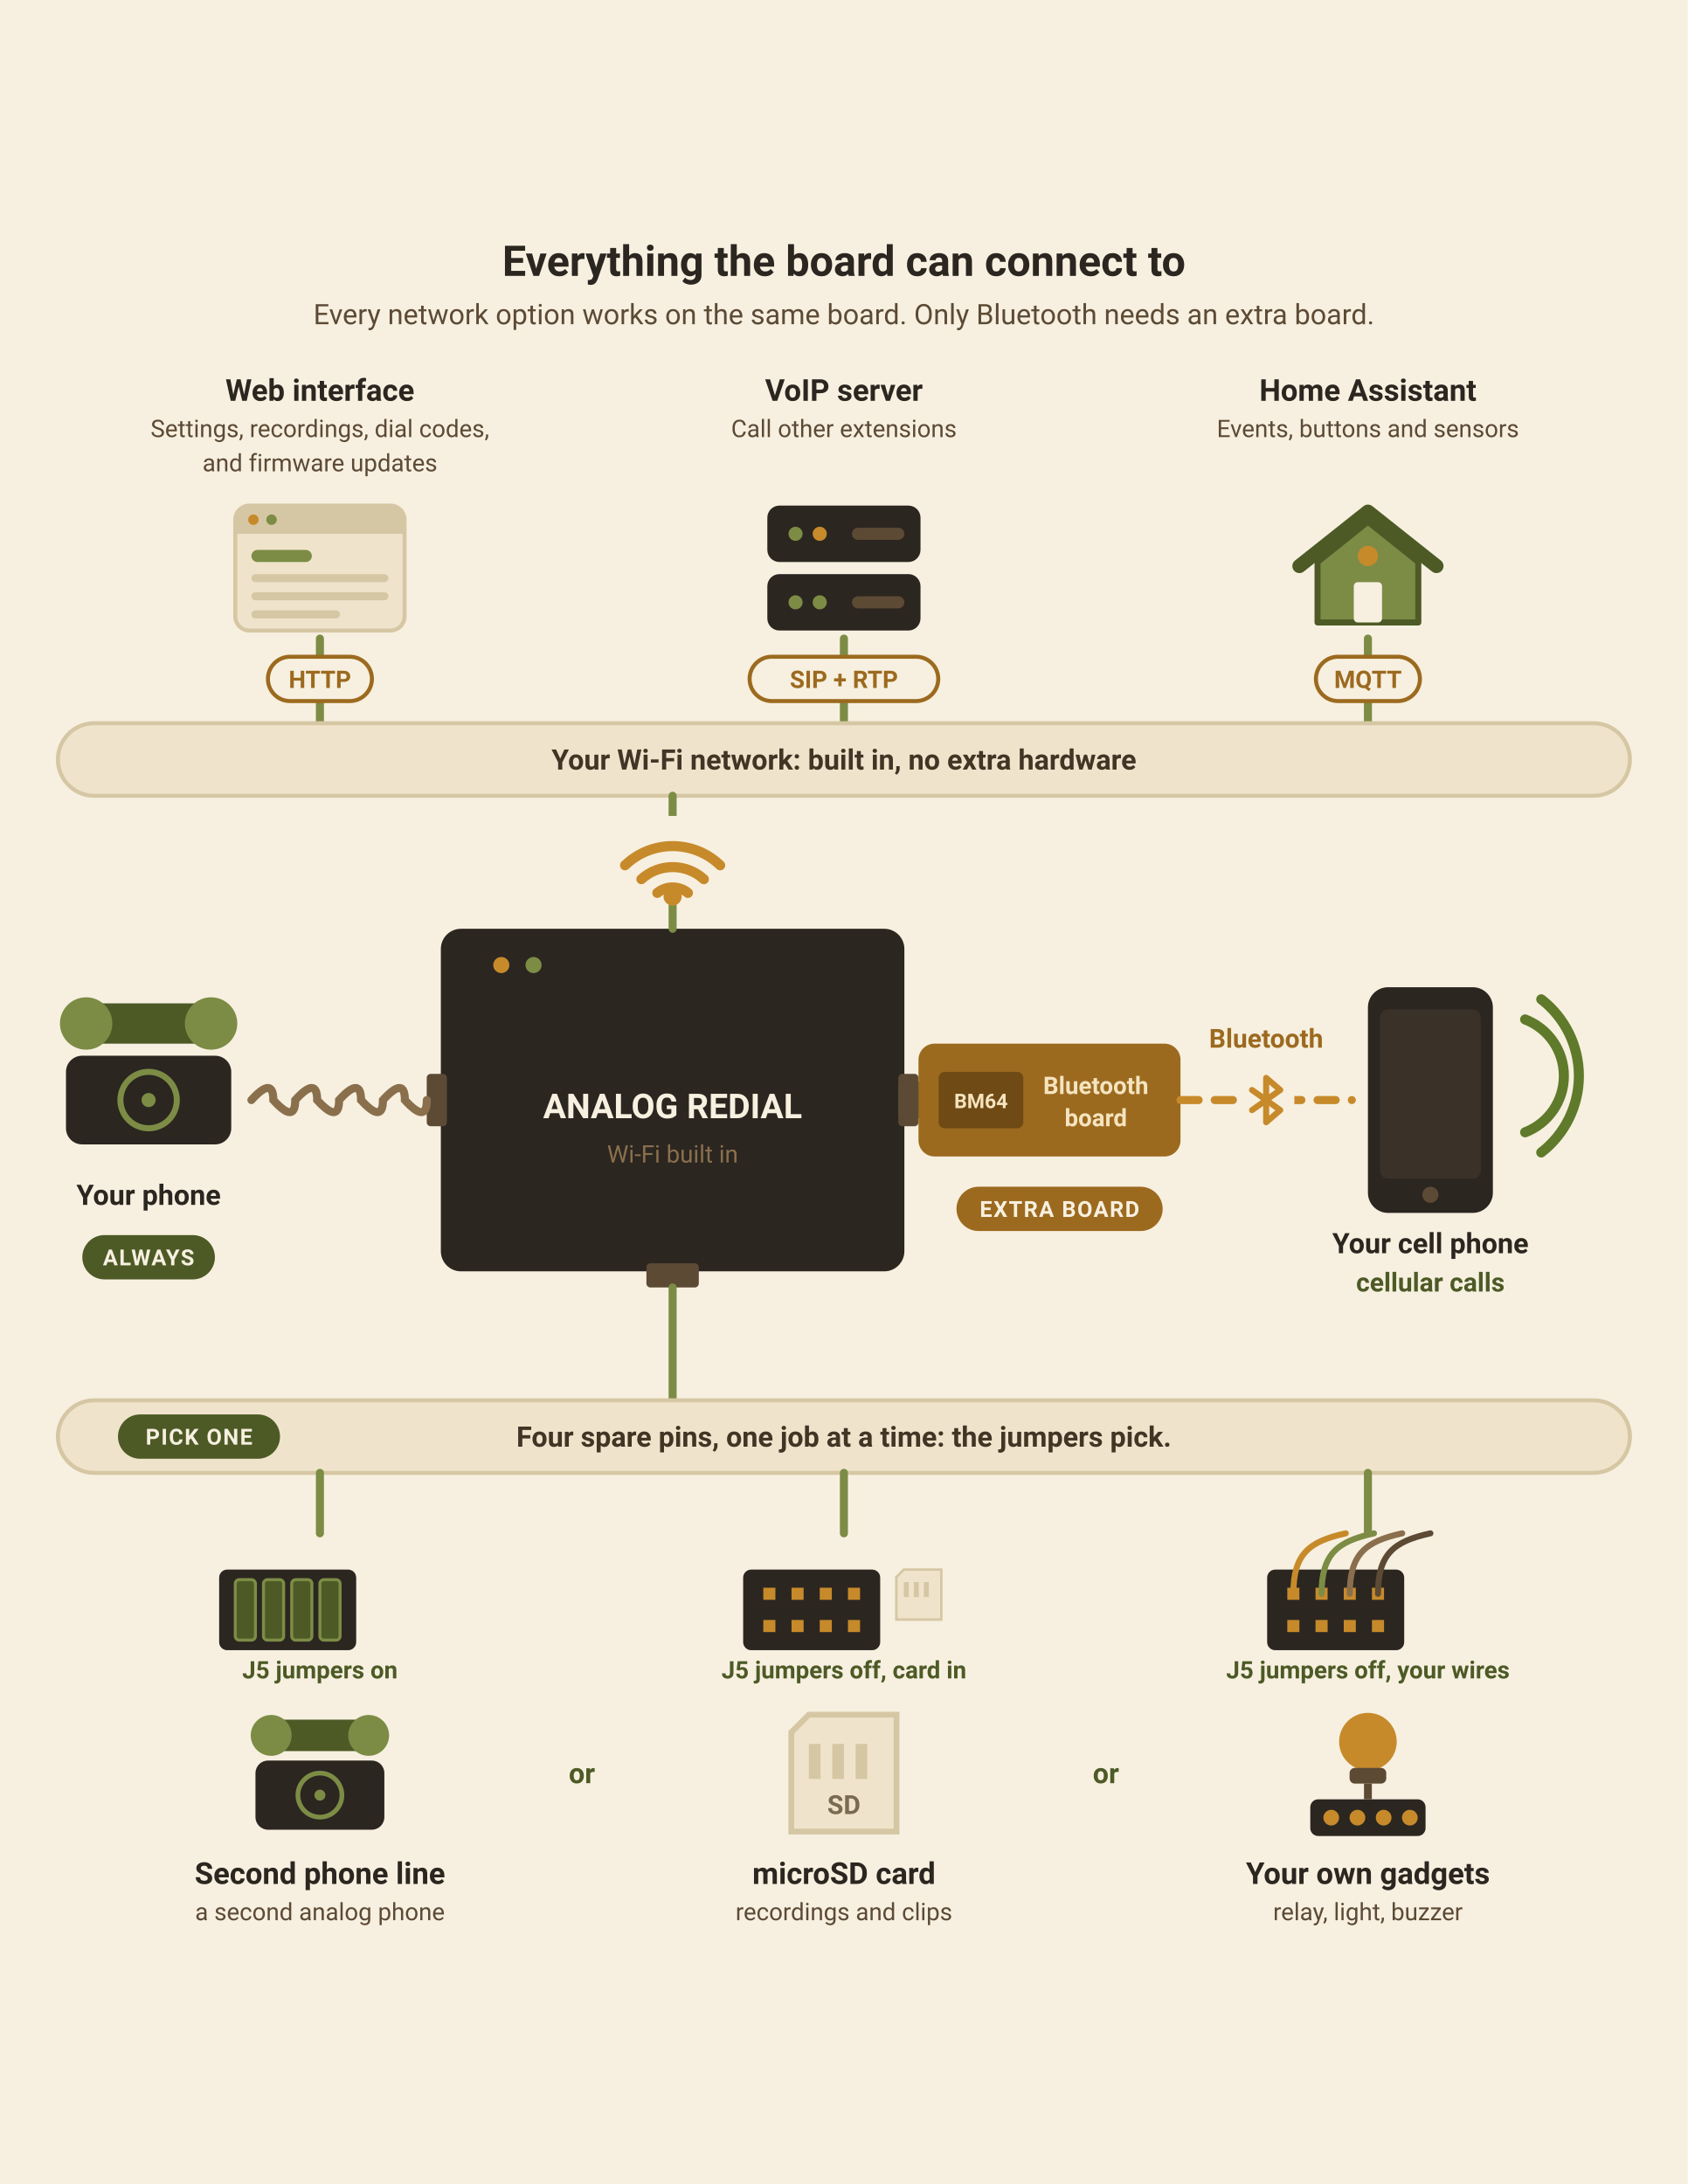
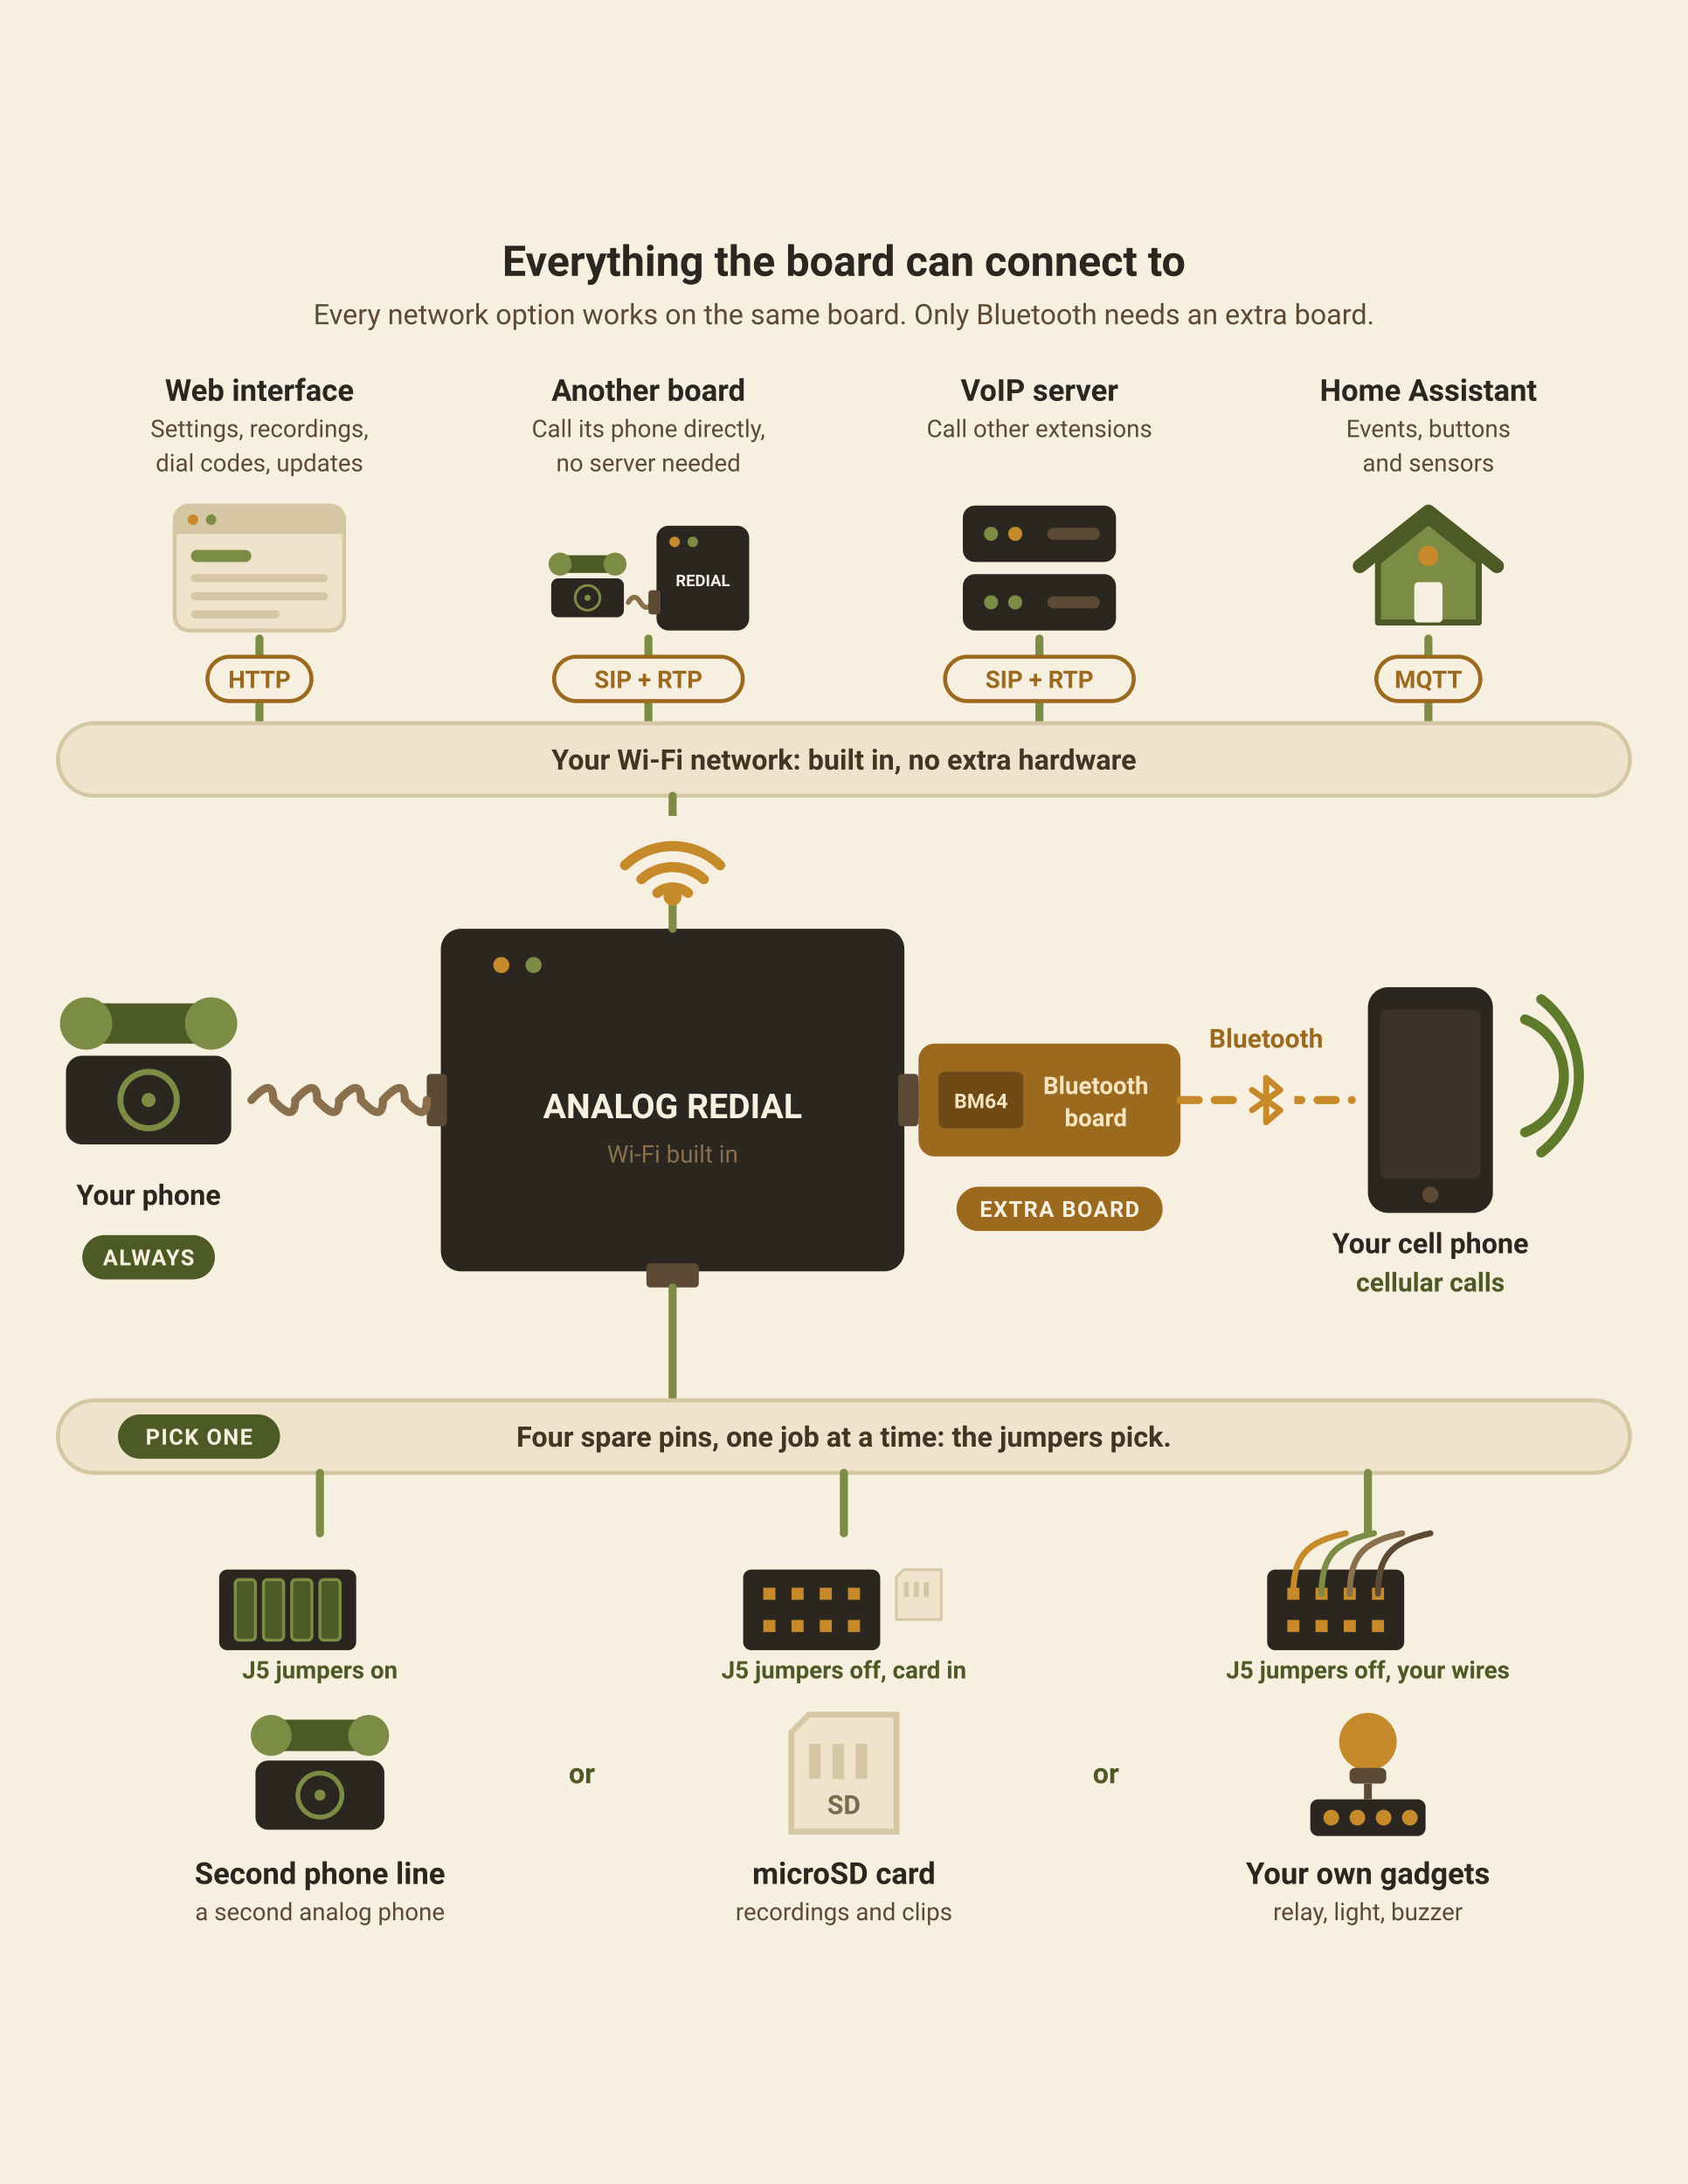
- <svg xmlns="http://www.w3.org/2000/svg" viewBox="0 0 816 1056" width="816" height="1056" role="img" aria-label="Everything the Analog Redial board can connect to: one phone always, then a second line or a microSD card or your own gadgets on four spare pins, chosen with the J5 jumpers; Wi-Fi to the web interface, a VoIP server and Home Assistant; and Bluetooth through an extra adapter board">
+ <svg xmlns="http://www.w3.org/2000/svg" viewBox="0 0 816 1056" width="816" height="1056" role="img" aria-label="Everything the Analog Redial board can connect to: one phone always, then a second line or a microSD card or your own gadgets on four spare pins, chosen with the J5 jumpers; Wi-Fi to the web interface, other Analog Redial boards, a VoIP server and Home Assistant; and Bluetooth through an extra adapter board">
  <rect id="background" width="816" height="1056" fill="#f7f0e0" />
  <g font-family="system-ui, -apple-system, Segoe UI, Roboto, sans-serif">
    <g id="diagram" transform="translate(28,110) scale(0.974359)">
      <g id="title">
        <text x="390" y="24" text-anchor="middle" font-size="21" font-weight="700" fill="#2b2620">Everything the board can connect to</text>
      </g>
      <g id="subtitle">
        <text x="390" y="48" text-anchor="middle" font-size="14" font-weight="400" fill="#5c4a35">Every network option works on the same board. Only Bluetooth needs an extra board.</text>
      </g>
      <g id="label-web">
-         <text x="130" y="86" text-anchor="middle" font-size="15" font-weight="600" fill="#2b2620">Web interface</text>
+         <text x="100" y="86" text-anchor="middle" font-size="15" font-weight="600" fill="#2b2620">Web interface</text>
      </g>
      <g id="desc-web-1">
-         <text x="130" y="104" text-anchor="middle" font-size="12" font-weight="400" fill="#5c4a35">Settings, recordings, dial codes,</text>
+         <text x="100" y="104" text-anchor="middle" font-size="12" font-weight="400" fill="#5c4a35">Settings, recordings,</text>
      </g>
      <g id="desc-web-2">
-         <text x="130" y="121" text-anchor="middle" font-size="12" font-weight="400" fill="#5c4a35">and firmware updates</text>
-       </g>
-       <g id="service-web" transform="translate(88,138)">
+         <text x="100" y="121" text-anchor="middle" font-size="12" font-weight="400" fill="#5c4a35">dial codes, updates</text>
+       </g>
+       <g id="service-web" transform="translate(58,138)">
        <rect x="0" y="0" width="84" height="62" rx="7" fill="#efe4cb" stroke="#d6c7a4" stroke-width="2" />
        <path d="M 0 14 H 84 V 7 a 7 7 0 0 0 -7 -7 H 7 a 7 7 0 0 0 -7 7 Z" fill="#d6c7a4" />
        <circle cx="9" cy="7" r="2.6" fill="#c78a2b" />
        <circle cx="18" cy="7" r="2.6" fill="#7c8c45" />
        <rect x="8" y="22" width="30" height="6" rx="3" fill="#7c8c45" />
        <rect x="8" y="34" width="68" height="4" rx="2" fill="#d6c7a4" />
        <rect x="8" y="43" width="68" height="4" rx="2" fill="#d6c7a4" />
        <rect x="8" y="52" width="44" height="4" rx="2" fill="#d6c7a4" />
      </g>
      <g id="link-web">
-         <line x1="130" y1="204" x2="130" y2="246" stroke="#7c8c45" stroke-width="4" stroke-linecap="round" />
+         <line x1="100" y1="204" x2="100" y2="246" stroke="#7c8c45" stroke-width="4" stroke-linecap="round" />
      </g>
      <g id="protocol-web">
-         <rect x="104.2" y="213" width="51.6" height="22" rx="11" fill="#f7f0e0" stroke="#9c6a1f" stroke-width="2" />
-         <text x="130" y="228.5" text-anchor="middle" font-size="12" font-weight="600" fill="#9c6a1f">HTTP</text>
+         <rect x="74.2" y="213" width="51.6" height="22" rx="11" fill="#f7f0e0" stroke="#9c6a1f" stroke-width="2" />
+         <text x="100" y="228.5" text-anchor="middle" font-size="12" font-weight="600" fill="#9c6a1f">HTTP</text>
+       </g>
+       <g id="label-board-2">
+         <text x="293" y="86" text-anchor="middle" font-size="15" font-weight="600" fill="#2b2620">Another board</text>
+       </g>
+       <g id="desc-board-2-1">
+         <text x="293" y="104" text-anchor="middle" font-size="12" font-weight="400" fill="#5c4a35">Call its phone directly,</text>
+       </g>
+       <g id="desc-board-2-2">
+         <text x="293" y="121" text-anchor="middle" font-size="12" font-weight="400" fill="#5c4a35">no server needed</text>
+       </g>
+       <g id="service-board-2" transform="translate(243,138)">
+         <g id="other-phone" transform="translate(0,22) scale(0.44)">
+           <line x1="14" y1="16" x2="76" y2="16" stroke="#4d5a26" stroke-width="20" stroke-linecap="round" />
+           <circle cx="14" cy="16" r="13" fill="#7c8c45" />
+           <circle cx="76" cy="16" r="13" fill="#7c8c45" />
+           <rect x="4" y="32" width="82" height="44" rx="8" fill="#2b2620" />
+           <circle cx="45" cy="54" r="14" fill="none" stroke="#7c8c45" stroke-width="3" />
+           <circle cx="45" cy="54" r="3.5" fill="#7c8c45" />
+         </g>
+         <path d="M 40 48 q 3 -5 6 0 q 3 5 6 0" fill="none" stroke="#8a6f4d" stroke-width="2.5" stroke-linecap="round" />
+         <g id="other-board">
+           <rect x="54" y="10" width="46" height="52" rx="6" fill="#2b2620" />
+           <rect x="50" y="42" width="6" height="12" rx="1.5" fill="#5c4a35" />
+           <circle cx="63" cy="18" r="2.6" fill="#c78a2b" />
+           <circle cx="72" cy="18" r="2.6" fill="#7c8c45" />
+           <text x="77" y="40" text-anchor="middle" font-size="8" font-weight="700" fill="#f7f0e0">REDIAL</text>
+         </g>
+       </g>
+       <g id="link-board-2">
+         <line x1="293" y1="204" x2="293" y2="246" stroke="#7c8c45" stroke-width="4" stroke-linecap="round" />
+       </g>
+       <g id="protocol-board-2">
+         <rect x="246.2" y="213" width="93.6" height="22" rx="11" fill="#f7f0e0" stroke="#9c6a1f" stroke-width="2" />
+         <text x="293" y="228.5" text-anchor="middle" font-size="12" font-weight="600" fill="#9c6a1f">SIP + RTP</text>
      </g>
      <g id="label-voip">
-         <text x="390" y="86" text-anchor="middle" font-size="15" font-weight="600" fill="#2b2620">VoIP server</text>
+         <text x="487" y="86" text-anchor="middle" font-size="15" font-weight="600" fill="#2b2620">VoIP server</text>
      </g>
      <g id="desc-voip-1">
-         <text x="390" y="104" text-anchor="middle" font-size="12" font-weight="400" fill="#5c4a35">Call other extensions</text>
-       </g>
-       <g id="service-voip" transform="translate(352,138)">
+         <text x="487" y="104" text-anchor="middle" font-size="12" font-weight="400" fill="#5c4a35">Call other extensions</text>
+       </g>
+       <g id="service-voip" transform="translate(449,138)">
        <rect x="0" y="0" width="76" height="28" rx="6" fill="#2b2620" />
        <rect x="0" y="34" width="76" height="28" rx="6" fill="#2b2620" />
        <circle cx="14" cy="14" r="3.5" fill="#7c8c45" />
        <circle cx="26" cy="14" r="3.5" fill="#c78a2b" />
        <rect x="42" y="11" width="26" height="6" rx="3" fill="#5c4a35" />
        <circle cx="14" cy="48" r="3.5" fill="#7c8c45" />
        <circle cx="26" cy="48" r="3.5" fill="#7c8c45" />
        <rect x="42" y="45" width="26" height="6" rx="3" fill="#5c4a35" />
      </g>
      <g id="link-voip">
-         <line x1="390" y1="204" x2="390" y2="246" stroke="#7c8c45" stroke-width="4" stroke-linecap="round" />
+         <line x1="487" y1="204" x2="487" y2="246" stroke="#7c8c45" stroke-width="4" stroke-linecap="round" />
      </g>
      <g id="protocol-voip">
-         <rect x="343.2" y="213" width="93.6" height="22" rx="11" fill="#f7f0e0" stroke="#9c6a1f" stroke-width="2" />
-         <text x="390" y="228.5" text-anchor="middle" font-size="12" font-weight="600" fill="#9c6a1f">SIP + RTP</text>
+         <rect x="440.2" y="213" width="93.6" height="22" rx="11" fill="#f7f0e0" stroke="#9c6a1f" stroke-width="2" />
+         <text x="487" y="228.5" text-anchor="middle" font-size="12" font-weight="600" fill="#9c6a1f">SIP + RTP</text>
      </g>
      <g id="label-home">
-         <text x="650" y="86" text-anchor="middle" font-size="15" font-weight="600" fill="#2b2620">Home Assistant</text>
+         <text x="680" y="86" text-anchor="middle" font-size="15" font-weight="600" fill="#2b2620">Home Assistant</text>
      </g>
      <g id="desc-home-1">
-         <text x="650" y="104" text-anchor="middle" font-size="12" font-weight="400" fill="#5c4a35">Events, buttons and sensors</text>
-       </g>
-       <g id="service-home" transform="translate(612,138)">
+         <text x="680" y="104" text-anchor="middle" font-size="12" font-weight="400" fill="#5c4a35">Events, buttons</text>
+       </g>
+       <g id="desc-home-2">
+         <text x="680" y="121" text-anchor="middle" font-size="12" font-weight="400" fill="#5c4a35">and sensors</text>
+       </g>
+       <g id="service-home" transform="translate(642,138)">
        <path d="M 4 30 L 38 3 L 72 30" fill="none" stroke="#4d5a26" stroke-width="7" stroke-linecap="round" stroke-linejoin="round" />
        <path d="M 13 28 V 58 H 63 V 28 L 38 8 Z" fill="#7c8c45" stroke="#4d5a26" stroke-width="3" stroke-linejoin="round" />
        <rect x="31" y="38" width="14" height="20" rx="2" fill="#f7f0e0" />
        <circle cx="38" cy="25" r="5" fill="#c78a2b" />
      </g>
      <g id="link-home">
-         <line x1="650" y1="204" x2="650" y2="246" stroke="#7c8c45" stroke-width="4" stroke-linecap="round" />
+         <line x1="680" y1="204" x2="680" y2="246" stroke="#7c8c45" stroke-width="4" stroke-linecap="round" />
      </g>
      <g id="protocol-home">
-         <rect x="624.2" y="213" width="51.6" height="22" rx="11" fill="#f7f0e0" stroke="#9c6a1f" stroke-width="2" />
-         <text x="650" y="228.5" text-anchor="middle" font-size="12" font-weight="600" fill="#9c6a1f">MQTT</text>
+         <rect x="654.2" y="213" width="51.6" height="22" rx="11" fill="#f7f0e0" stroke="#9c6a1f" stroke-width="2" />
+         <text x="680" y="228.5" text-anchor="middle" font-size="12" font-weight="600" fill="#9c6a1f">MQTT</text>
      </g>
      <g id="wifi-network">
        <rect x="0" y="246" width="780" height="36" rx="18" fill="#efe4cb" stroke="#d6c7a4" stroke-width="2" />
        <text x="390.0" y="269" text-anchor="middle" font-size="14" font-weight="600" fill="#423525">Your Wi-Fi network: built in, no extra hardware</text>
      </g>
      <g id="board" transform="translate(190,348)">
        <rect id="pcb" x="0" y="0" width="230" height="170" rx="10" fill="#2b2620" />
        <rect id="jack-line-1" x="-7" y="72" width="10" height="26" rx="2" fill="#5c4a35" />
        <rect id="options-connector" x="227" y="72" width="10" height="26" rx="2" fill="#5c4a35" />
        <rect id="adapter-header" x="102" y="166" width="26" height="12" rx="2" fill="#5c4a35" />
        <circle id="led-1" cx="30" cy="18" r="4" fill="#c78a2b" />
        <circle id="led-2" cx="46" cy="18" r="4" fill="#7c8c45" />
        <text x="115" y="94" text-anchor="middle" font-size="17" font-weight="600" fill="#f7f0e0">ANALOG REDIAL</text>
        <text x="115" y="116" text-anchor="middle" font-size="12" fill="#8a6f4d">Wi-Fi built in</text>
      </g>
      <g id="link-wifi">
        <line x1="305" y1="282" x2="305" y2="348" stroke="#7c8c45" stroke-width="4" stroke-linecap="round" />
      </g>
      <g id="wifi" transform="translate(275,294)">
        <rect x="-6" y="-2" width="72" height="44" rx="8" fill="#f7f0e0" />
        <path d="M 6.4 22.5 A 34 34 0 0 1 53.6 22.5" fill="none" stroke="#c78a2b" stroke-width="5" stroke-linecap="round" />
        <path d="M 14.5 29.4 A 23 23 0 0 1 45.5 29.4" fill="none" stroke="#c78a2b" stroke-width="5" stroke-linecap="round" />
        <path d="M 22.4 36.2 A 12 12 0 0 1 37.6 36.2" fill="none" stroke="#c78a2b" stroke-width="5" stroke-linecap="round" />
        <circle cx="30" cy="40" r="4.5" fill="#c78a2b" transform="translate(0,-2)" />
      </g>
      <g id="phone-line-1" transform="translate(0,379)">
        <g id="handset">
          <line x1="14" y1="16" x2="76" y2="16" stroke="#4d5a26" stroke-width="20" stroke-linecap="round" />
          <circle cx="14" cy="16" r="13" fill="#7c8c45" />
          <circle cx="76" cy="16" r="13" fill="#7c8c45" />
        </g>
        <g id="body">
          <rect x="4" y="32" width="82" height="44" rx="8" fill="#2b2620" />
          <circle cx="45" cy="54" r="14" fill="none" stroke="#7c8c45" stroke-width="3" />
          <circle cx="45" cy="54" r="3.5" fill="#7c8c45" />
        </g>
      </g>
      <g id="cord-line-1" transform="translate(96,433)">
        <path d="M 0 0 q 10.88 -12 10.88 0 q 10.88 12 10.88 0 q 10.88 -12 10.88 0 q 10.88 12 10.88 0 q 10.88 -12 10.88 0 q 10.88 12 10.88 0 q 10.88 -12 10.88 0 q 10.88 12 10.88 0" fill="none" stroke="#8a6f4d" stroke-width="4" stroke-linecap="round" />
      </g>
      <g id="label-line-1">
        <text x="45" y="485" text-anchor="middle" font-size="14" font-weight="600" fill="#2b2620">Your phone</text>
      </g>
      <g id="tag-always">
        <rect x="12.1" y="500" width="65.8" height="22" rx="11" fill="#4d5a26" />
        <text x="45" y="515" text-anchor="middle" font-size="11" font-weight="700" letter-spacing="0.6" fill="#f7f0e0">ALWAYS</text>
      </g>
      <g id="bluetooth-adapter" transform="translate(417,405)">
        <rect id="plug" x="0" y="19" width="14" height="18" rx="2" fill="#5c4a35" />
        <rect id="pcb" x="10" y="0" width="130" height="56" rx="8" fill="#9c6a1f" />
        <rect id="chip" x="20" y="14" width="42" height="28" rx="3" fill="#6f4a14" />
        <text x="41" y="32" text-anchor="middle" font-size="10" font-weight="600" fill="#f5e4bf">BM64</text>
        <text x="98" y="25" text-anchor="middle" font-size="12" font-weight="600" fill="#f5e4bf">Bluetooth</text>
        <text x="98" y="41" text-anchor="middle" font-size="12" font-weight="600" fill="#f5e4bf">board</text>
      </g>
      <g id="tag-extra-board">
        <rect x="445.85" y="476" width="102.3" height="22" rx="11" fill="#9c6a1f" />
        <text x="497" y="491" text-anchor="middle" font-size="11" font-weight="700" letter-spacing="0.6" fill="#f7f0e0">EXTRA BOARD</text>
      </g>
      <g id="link-bluetooth">
        <line x1="557" y1="433" x2="642" y2="433" stroke="#c78a2b" stroke-width="4" stroke-linecap="round" stroke-dasharray="9 8" />
      </g>
      <g id="bluetooth-symbol" transform="translate(591.5,421)">
        <rect x="-6" y="-4" width="28" height="32" rx="6" fill="#f7f0e0" />
        <path d="M 1 7 L 15 17 L 8 23 L 8 1 L 15 7 L 1 17" fill="none" stroke="#c78a2b" stroke-width="3" stroke-linecap="round" stroke-linejoin="round" />
      </g>
      <g id="label-bluetooth">
        <text x="599.5" y="407" text-anchor="middle" font-size="13" font-weight="600" fill="#9c6a1f">Bluetooth</text>
      </g>
      <g id="cell-phone" transform="translate(650,377)">
        <rect x="0" y="0" width="62" height="112" rx="10" fill="#2b2620" />
        <rect x="6" y="11" width="50" height="84" rx="4" fill="#3a3128" />
        <circle cx="31" cy="103" r="4" fill="#5c4a35" />
      </g>
      <g id="cellular" transform="translate(728,393)">
        <path d="M 0 56 A 30 30 0 0 0 0 0" fill="none" stroke="#5f7a2a" stroke-width="5" stroke-linecap="round" />
        <path d="M 8 66 A 48 48 0 0 0 8 -10" fill="none" stroke="#5f7a2a" stroke-width="5" stroke-linecap="round" transform="translate(0,0)" />
      </g>
      <g id="label-cell-phone">
        <text x="681" y="509" text-anchor="middle" font-size="14" font-weight="600" fill="#2b2620">Your cell phone</text>
      </g>
      <g id="label-cellular">
        <text x="681" y="528" text-anchor="middle" font-size="13" font-weight="600" fill="#4d5a26">cellular calls</text>
      </g>
      <g id="link-options">
        <line x1="305" y1="526" x2="305" y2="582" stroke="#7c8c45" stroke-width="4" stroke-linecap="round" />
      </g>
      <g id="options-bar">
        <rect x="0" y="582" width="780" height="36" rx="18" fill="#efe4cb" stroke="#d6c7a4" stroke-width="2" />
        <text x="390.0" y="605" text-anchor="middle" font-size="14" font-weight="600" fill="#423525">Four spare pins, one job at a time: the jumpers pick.</text>
      </g>
      <g id="tag-pick-one">
        <rect x="29.8" y="589" width="80.4" height="22" rx="11" fill="#4d5a26" />
        <text x="70" y="604" text-anchor="middle" font-size="11" font-weight="700" letter-spacing="0.6" fill="#f7f0e0">PICK ONE</text>
      </g>
      <g id="link-line-2">
        <line x1="130" y1="618" x2="130" y2="648" stroke="#7c8c45" stroke-width="4" stroke-linecap="round" />
      </g>
      <g id="j5-line-2" transform="translate(80,644)">
        <rect id="header" x="0" y="22" width="68" height="40" rx="4" fill="#2b2620" />
        <rect x="10" y="31" width="6" height="6" fill="#c78a2b" />
        <rect x="10" y="47" width="6" height="6" fill="#c78a2b" />
        <rect x="24" y="31" width="6" height="6" fill="#c78a2b" />
        <rect x="24" y="47" width="6" height="6" fill="#c78a2b" />
        <rect x="38" y="31" width="6" height="6" fill="#c78a2b" />
        <rect x="38" y="47" width="6" height="6" fill="#c78a2b" />
        <rect x="52" y="31" width="6" height="6" fill="#c78a2b" />
        <rect x="52" y="47" width="6" height="6" fill="#c78a2b" />
        <rect x="8" y="27" width="10" height="30" rx="2" fill="#4d5a26" stroke="#7c8c45" stroke-width="1.5" />
        <rect x="22" y="27" width="10" height="30" rx="2" fill="#4d5a26" stroke="#7c8c45" stroke-width="1.5" />
        <rect x="36" y="27" width="10" height="30" rx="2" fill="#4d5a26" stroke="#7c8c45" stroke-width="1.5" />
        <rect x="50" y="27" width="10" height="30" rx="2" fill="#4d5a26" stroke="#7c8c45" stroke-width="1.5" />
      </g>
      <g id="j5-caption-line-2">
        <text x="130" y="720" text-anchor="middle" font-size="12" font-weight="700" fill="#4d5a26">J5 jumpers on</text>
      </g>
      <g id="option-line-2" transform="translate(94.9,735.8)">
        <g transform="scale(0.78)">
          <g id="handset">
            <line x1="14" y1="16" x2="76" y2="16" stroke="#4d5a26" stroke-width="20" stroke-linecap="round" />
            <circle cx="14" cy="16" r="13" fill="#7c8c45" />
            <circle cx="76" cy="16" r="13" fill="#7c8c45" />
          </g>
          <g id="body">
            <rect x="4" y="32" width="82" height="44" rx="8" fill="#2b2620" />
            <circle cx="45" cy="54" r="14" fill="none" stroke="#7c8c45" stroke-width="3" />
            <circle cx="45" cy="54" r="3.5" fill="#7c8c45" />
          </g>
        </g>
      </g>
      <g id="label-line-2">
        <text x="130" y="822" text-anchor="middle" font-size="15" font-weight="600" fill="#2b2620">Second phone line</text>
      </g>
      <g id="desc-line-2">
        <text x="130" y="840" text-anchor="middle" font-size="12" font-weight="400" fill="#5c4a35">a second analog phone</text>
      </g>
      <g id="link-microsd">
        <line x1="390" y1="618" x2="390" y2="648" stroke="#7c8c45" stroke-width="4" stroke-linecap="round" />
      </g>
      <g id="j5-microsd" transform="translate(340,644)">
        <rect id="header" x="0" y="22" width="68" height="40" rx="4" fill="#2b2620" />
        <rect x="10" y="31" width="6" height="6" fill="#c78a2b" />
        <rect x="10" y="47" width="6" height="6" fill="#c78a2b" />
        <rect x="24" y="31" width="6" height="6" fill="#c78a2b" />
        <rect x="24" y="47" width="6" height="6" fill="#c78a2b" />
        <rect x="38" y="31" width="6" height="6" fill="#c78a2b" />
        <rect x="38" y="47" width="6" height="6" fill="#c78a2b" />
        <rect x="52" y="31" width="6" height="6" fill="#c78a2b" />
        <rect x="52" y="47" width="6" height="6" fill="#c78a2b" />
        <g transform="translate(76,22) scale(0.62)">
          <path d="M 6 0 H 36 V 40 H 0 V 6 Z" fill="#efe4cb" stroke="#d6c7a4" stroke-width="2" />
          <rect x="6" y="10" width="4" height="12" fill="#d6c7a4" />
          <rect x="14" y="10" width="4" height="12" fill="#d6c7a4" />
          <rect x="22" y="10" width="4" height="12" fill="#d6c7a4" />
        </g>
      </g>
      <g id="j5-caption-microsd">
        <text x="390" y="720" text-anchor="middle" font-size="12" font-weight="700" fill="#4d5a26">J5 jumpers off, card in</text>
      </g>
      <g id="option-microsd" transform="translate(363.9,738)">
        <g transform="scale(1.45)">
          <path d="M 6 0 H 36 V 40 H 0 V 6 Z" fill="#efe4cb" stroke="#d6c7a4" stroke-width="2" />
          <rect x="6" y="10" width="4" height="12" fill="#d6c7a4" />
          <rect x="14" y="10" width="4" height="12" fill="#d6c7a4" />
          <rect x="22" y="10" width="4" height="12" fill="#d6c7a4" />
          <text x="18" y="34" text-anchor="middle" font-size="9" font-weight="600" fill="#7a6a52">SD</text>
        </g>
      </g>
      <g id="label-microsd">
        <text x="390" y="822" text-anchor="middle" font-size="15" font-weight="600" fill="#2b2620">microSD card</text>
      </g>
      <g id="desc-microsd">
        <text x="390" y="840" text-anchor="middle" font-size="12" font-weight="400" fill="#5c4a35">recordings and clips</text>
      </g>
      <g id="link-pins">
        <line x1="650" y1="618" x2="650" y2="648" stroke="#7c8c45" stroke-width="4" stroke-linecap="round" />
      </g>
      <g id="j5-pins" transform="translate(600,644)">
        <rect id="header" x="0" y="22" width="68" height="40" rx="4" fill="#2b2620" />
        <rect x="10" y="31" width="6" height="6" fill="#c78a2b" />
        <rect x="10" y="47" width="6" height="6" fill="#c78a2b" />
        <rect x="24" y="31" width="6" height="6" fill="#c78a2b" />
        <rect x="24" y="47" width="6" height="6" fill="#c78a2b" />
        <rect x="38" y="31" width="6" height="6" fill="#c78a2b" />
        <rect x="38" y="47" width="6" height="6" fill="#c78a2b" />
        <rect x="52" y="31" width="6" height="6" fill="#c78a2b" />
        <rect x="52" y="47" width="6" height="6" fill="#c78a2b" />
        <path d="M 13 34 C 13 14, 21 8, 39 4" fill="none" stroke="#c78a2b" stroke-width="3" stroke-linecap="round" />
        <path d="M 27 34 C 27 14, 35 8, 53 4" fill="none" stroke="#7c8c45" stroke-width="3" stroke-linecap="round" />
        <path d="M 41 34 C 41 14, 49 8, 67 4" fill="none" stroke="#8a6f4d" stroke-width="3" stroke-linecap="round" />
        <path d="M 55 34 C 55 14, 63 8, 81 4" fill="none" stroke="#5c4a35" stroke-width="3" stroke-linecap="round" />
      </g>
      <g id="j5-caption-pins">
        <text x="650" y="720" text-anchor="middle" font-size="12" font-weight="700" fill="#4d5a26">J5 jumpers off, your wires</text>
      </g>
      <g id="option-pins" transform="translate(621.4,735.8)">
        <g transform="scale(1.3)">
          <circle id="bulb" cx="22" cy="12" r="11" fill="#c78a2b" />
          <rect id="bulb-base" x="15" y="22" width="14" height="6" rx="2" fill="#5c4a35" />
          <rect id="header" x="0" y="34" width="44" height="14" rx="3" fill="#2b2620" />
          <circle cx="8" cy="41" r="3" fill="#c78a2b" />
          <circle cx="18" cy="41" r="3" fill="#c78a2b" />
          <circle cx="28" cy="41" r="3" fill="#c78a2b" />
          <circle cx="38" cy="41" r="3" fill="#c78a2b" />
          <path d="M 22 28 V 34" stroke="#5c4a35" stroke-width="3" />
        </g>
      </g>
      <g id="label-pins">
        <text x="650" y="822" text-anchor="middle" font-size="15" font-weight="600" fill="#2b2620">Your own gadgets</text>
      </g>
      <g id="desc-pins">
        <text x="650" y="840" text-anchor="middle" font-size="12" font-weight="400" fill="#5c4a35">relay, light, buzzer</text>
      </g>
      <g id="or-1">
        <text x="260" y="772" text-anchor="middle" font-size="14" font-weight="700" fill="#4d5a26">or</text>
      </g>
      <g id="or-2">
        <text x="520" y="772" text-anchor="middle" font-size="14" font-weight="700" fill="#4d5a26">or</text>
      </g>
    </g>
  </g>
</svg>
